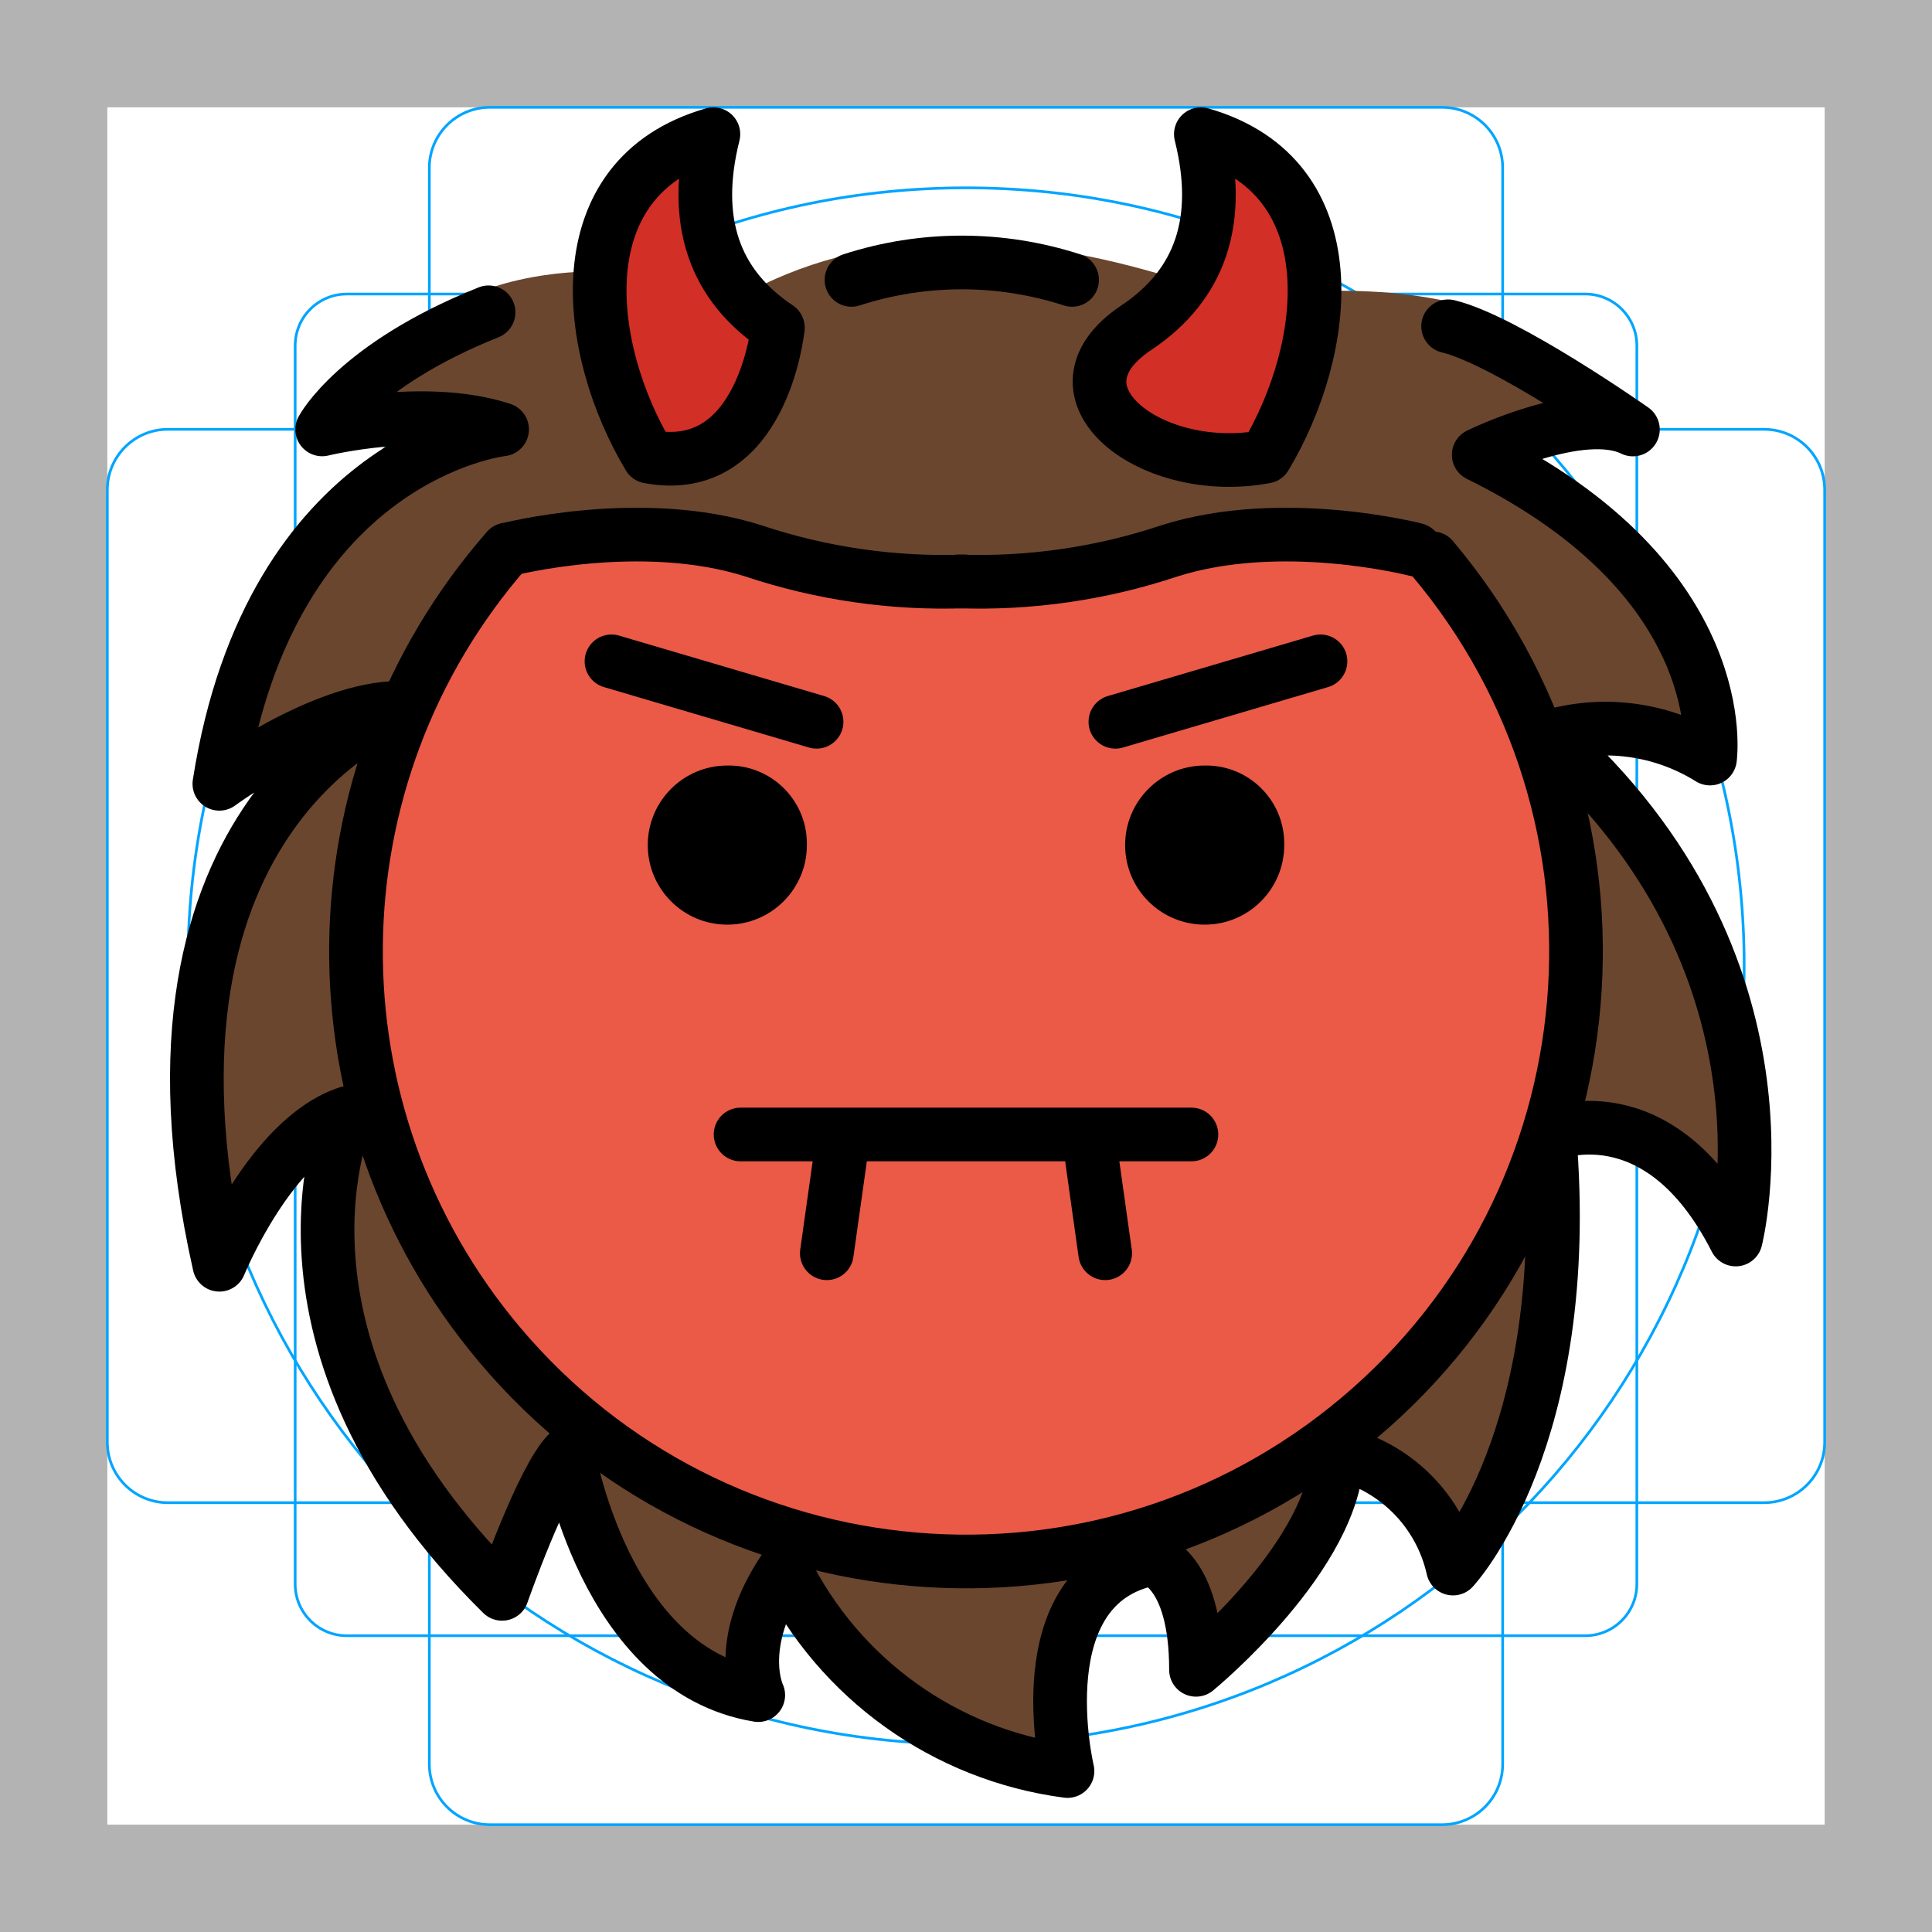
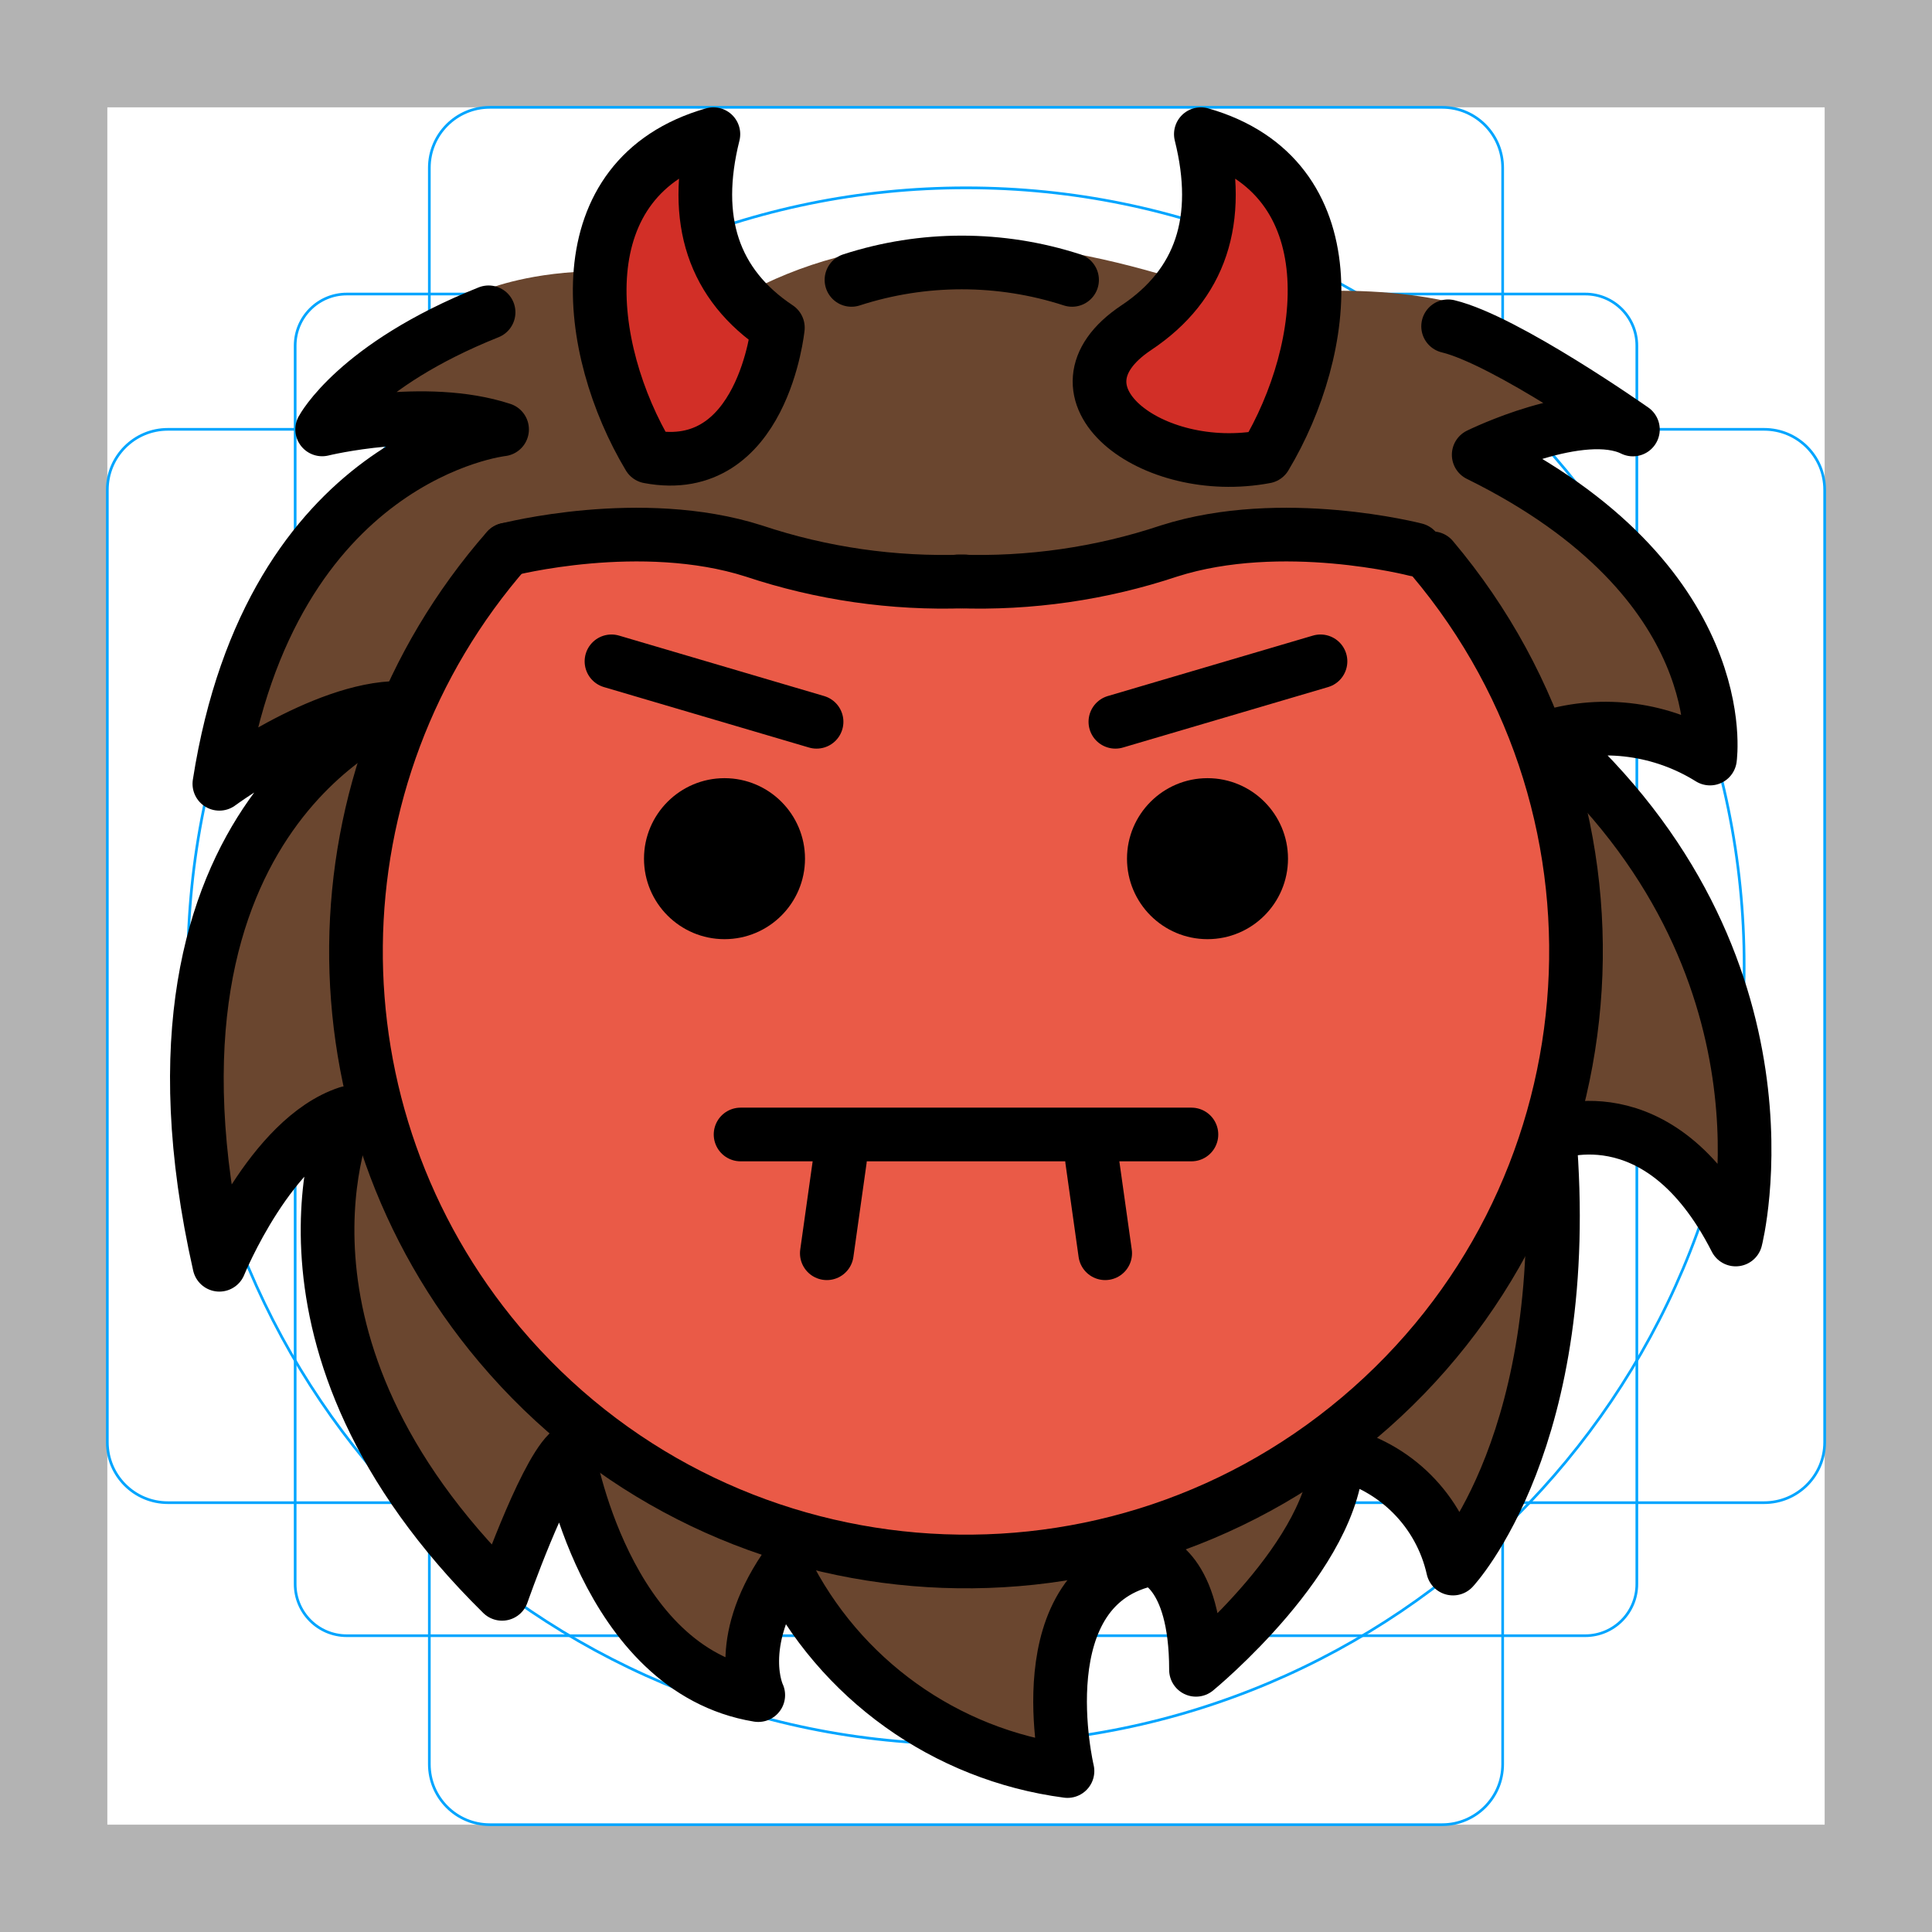
<svg xmlns="http://www.w3.org/2000/svg" id="emoji" viewBox="0 0 72 72">
  <g id="grid">
    <path fill="#B3B3B3" d="M68,4v64H4V4H68 M72,0H0v72h72V0z" />
-     <path fill="none" stroke="#00A5FF" stroke-width="0.1" stroke-miterlimit="10" d="M12.923,10.958h46.154 c1.062,0,1.923,0.861,1.923,1.923v0v46.154c0,1.062-0.861,1.923-1.923,1.923H12.923 c-1.062,0-1.923-0.861-1.923-1.923l0,0V12.881C11,11.819,11.861,10.958,12.923,10.958L12.923,10.958z" />
+     <path fill="none" stroke="#00A5FF" stroke-width="0.1" stroke-miterlimit="10" d="M12.923,10.958h46.154 c1.062,0,1.923,0.861,1.923,1.923l0,0v46.154c0,1.062-0.861,1.923-1.923,1.923H12.923 c-1.062,0-1.923-0.861-1.923-1.923l0,0V12.881C11,11.819,11.861,10.958,12.923,10.958L12.923,10.958z" />
    <path fill="none" stroke="#00A5FF" stroke-width="0.1" stroke-miterlimit="10" d="M18.254,4h35.493C54.991,4,56,5.009,56,6.254 v59.493C56,66.991,54.991,68,53.746,68H18.254C17.009,68,16,66.991,16,65.746V6.254C16,5.009,17.009,4,18.254,4z" />
    <path fill="none" stroke="#00A5FF" stroke-width="0.1" stroke-miterlimit="10" d="M68,18.254v35.493 C68,54.991,66.991,56,65.746,56H6.254C5.009,56,4,54.991,4,53.746V18.254C4,17.009,5.009,16,6.254,16h59.493 C66.991,16,68,17.009,68,18.254z" />
    <circle fill="none" stroke="#00A5FF" stroke-width="0.1" stroke-miterlimit="10" cx="36" cy="36" r="29" />
  </g>
  <g id="color">
    <path fill="#EA5A47" d="M51.759,19.365c-0.623,0.256-1.291,0.384-1.964,0.378c-4.329,0.002-8.078,1.828-12.338,2.136 c-5.024,0.362-9.373-1.716-14.266-2.062c-0.568-0.037-1.126-0.165-1.654-0.378 c-0.406,0.138-0.828,0.227-1.255,0.265c-8.815,8.788-8.837,23.058-0.049,31.873s23.058,8.837,31.873,0.049 s8.837-23.058,0.049-31.873C52.025,19.622,51.893,19.492,51.759,19.365z" />
-     <path fill="#6A462F" d="M57.743,27.453c2.019-0.598,4.198-0.302,5.985,0.813c0,0,0.958-6.603-8.62-11.32l5.6-1.353 l-6.43-4.288c-1.816-0.428-3.711-0.545-5.943-0.424V16c0,0-4,0-5-1l0.971-4.457C38.489,8.678,33.166,8.344,28.45,10.6 L28.336,14c0,1-4,2-4,2l-1.956-5.894c-2.577,0-4.179,0.658-4.179,0.658l-5.923,4.829 c1.977-0.988,6.433,0.41,6.433,0.41S10.091,16.946,8.175,29.209c0,0,3.831-2.83,6.705-2.83 c0,0-10.536,3.773-6.705,20.754c0,0,1.915-4.717,4.789-5.66c0,0-3.831,8.49,5.747,17.924c0,0,1.505-4.314,2.462-5.257 c0,0,1.338,8.087,7.085,9.031c0,0-0.927-1.887,0.989-4.717C31.279,62.57,35.231,65.401,39.783,66 c0,0-1.654-6.964,3.135-7.907c0,0,1.654,0.36,1.654,4.134c0,0,5.264-4.314,5.264-8.087 c2.152,0.481,3.833,2.161,4.314,4.314c0,0,4.551-4.854,3.593-16.174c0,0,4.069-1.749,6.943,3.911 C64.686,46.19,67.322,35.943,57.743,27.453z M58.336,40c-3,10-11,18-20,18s-23-5-24-15s-2-14,5-23c0,0,13,1,18,2 c0,0,13-4,16-2C53.336,20,61.336,30,58.336,40z" />
+     <path fill="#6A462F" d="M57.743,27.453c2.019-0.598,4.198-0.302,5.985,0.813c0,0,0.958-6.603-8.62-11.32l5.6-1.353 l-6.43-4.288c-1.816-0.428-3.711-0.545-5.943-0.424V16c0,0-4,0-5-1l0.971-4.457C38.489,8.678,33.166,8.344,28.45,10.6 L28.336,14c0,1-4,2-4,2l-1.956-5.894c-2.577,0-4.179,0.658-4.179,0.658l-5.923,4.829 c1.977-0.988,6.433,0.41,6.433,0.41s-8.621,0.943-10.536,13.207c0,0,3.831-2.83,6.705-2.83 c0,0-10.536,3.773-6.705,20.754c0,0,1.915-4.717,4.789-5.66c0,0-3.831,8.49,5.747,17.924c0,0,1.505-4.314,2.462-5.257 c0,0,1.338,8.087,7.085,9.031c0,0-0.927-1.887,0.989-4.717C31.279,62.57,35.231,65.401,39.783,66 c0,0-1.654-6.964,3.135-7.907c0,0,1.654,0.36,1.654,4.134c0,0,5.264-4.314,5.264-8.087 c2.152,0.481,3.833,2.161,4.314,4.314c0,0,4.551-4.854,3.593-16.174c0,0,4.069-1.749,6.943,3.911 C64.686,46.19,67.322,35.943,57.743,27.453z M58.336,40c-3,10-11,18-20,18s-23-5-24-15s-2-14,5-23c0,0,13,1,18,2 c0,0,13-4,16-2C53.336,20,61.336,30,58.336,40z" />
    <path fill="#D22F27" d="M28.989,12.211C26.585,10.609,25.784,8.205,26.586,5c-5.609,1.603-4.807,8.012-2.404,12.018 C28.429,17.82,28.989,12.211,28.989,12.211z" />
    <path fill="#D22F27" d="M47.156,17.018C49.559,13.012,50.36,6.603,44.752,5c0.801,3.205,0,5.609-2.404,7.211 C38.743,14.615,42.908,17.82,47.156,17.018z" />
  </g>
  <g id="line">
    <line fill="none" stroke="#000000" stroke-width="2" stroke-linecap="round" stroke-linejoin="round" x1="49.211" y1="24.646" x2="41.567" y2="26.899" />
    <path fill="none" stroke="#000000" stroke-width="2" stroke-linecap="round" stroke-linejoin="round" d="M18.208,11.639 c-4.942,1.977-6.202,4.364-6.202,4.364s3.831-0.943,6.705,0c0,0-8.62,0.943-10.536,13.207c0,0,3.831-2.83,6.705-2.83 c0,0-10.536,3.773-6.705,20.754c0,0,1.916-4.717,4.789-5.66c0,0-3.831,8.49,5.747,17.924 c0,0,1.505-4.314,2.462-5.257c0,0,1.338,8.087,7.085,9.031c0,0-0.927-1.887,0.988-4.717 c2.032,4.117,5.985,6.948,10.536,7.547c0,0-1.654-6.964,3.135-7.907c0,0,1.654,0.36,1.654,4.134 c0,0,5.264-4.314,5.264-8.087c2.152,0.481,3.833,2.162,4.314,4.314c0,0,4.551-4.854,3.593-16.174 c0,0,4.069-1.749,6.943,3.911c0,0,2.635-10.247-6.943-18.737c2.019-0.598,4.199-0.302,5.985,0.813 c0,0,0.958-6.603-8.62-11.32c0,0,3.831-1.887,5.747-0.943c0,0-4.732-3.328-6.887-3.846" />
    <line fill="none" stroke="#000000" stroke-width="2" stroke-linecap="round" stroke-miterlimit="2" x1="31.303" y1="43.223" x2="30.813" y2="46.705" />
    <line fill="none" stroke="#000000" stroke-width="2" stroke-linecap="round" stroke-miterlimit="2" x1="40.697" y1="43.223" x2="41.187" y2="46.705" />
    <line fill="none" stroke="#000000" stroke-width="2" stroke-linecap="round" stroke-linejoin="round" x1="30.431" y1="26.899" x2="22.788" y2="24.646" />
    <path fill="none" stroke="#000000" stroke-width="2" stroke-linecap="round" stroke-linejoin="round" d="M31.732,10.431 c2.672-0.866,5.549-0.866,8.221,0" />
    <line fill="none" stroke="#000000" stroke-width="2" stroke-linecap="round" stroke-linejoin="round" x1="27.599" y1="42.279" x2="44.401" y2="42.279" />
-     <path d="M30.07,31.494c0,1.638-1.327,2.965-2.965,2.965c-1.638,0-2.965-1.327-2.965-2.965 c-0-1.638,1.327-2.965,2.965-2.965c0,0,0,0,0,0c1.608-0.029,2.936,1.25,2.965,2.858 C30.07,31.422,30.07,31.458,30.07,31.494" />
-     <path d="M47.86,31.494c0,1.638-1.327,2.965-2.965,2.965c-1.638,0-2.965-1.327-2.965-2.965 c-0-1.638,1.327-2.965,2.965-2.965c0,0,0,0,0,0c1.608-0.029,2.936,1.25,2.965,2.858 C47.861,31.422,47.861,31.458,47.86,31.494" />
    <path fill="none" stroke="#000000" stroke-width="2" stroke-linecap="round" stroke-miterlimit="10" d="M53.38,20.805 c8.093,9.599,6.872,23.941-2.727,32.034s-23.941,6.872-32.034-2.727c-7.242-8.59-7.123-21.181,0.28-29.633" />
    <path fill="none" stroke="#000000" stroke-width="2" stroke-linecap="round" stroke-linejoin="round" d="M18.903,20.483 c0,0,4.978-1.294,9.188,0.051c2.531,0.844,5.193,1.228,7.86,1.134" />
    <path fill="none" stroke="#000000" stroke-width="2" stroke-linecap="round" stroke-linejoin="round" d="M52.754,20.483 c0,0-4.978-1.294-9.188,0.051c-2.531,0.844-5.193,1.228-7.86,1.134" />
    <path fill="none" stroke="#000000" stroke-width="2" stroke-linecap="round" stroke-linejoin="round" d="M28.989,12.211 C26.585,10.609,25.784,8.205,26.586,5c-5.609,1.603-4.807,8.012-2.404,12.018 C28.429,17.82,28.989,12.211,28.989,12.211z" />
    <path fill="none" stroke="#000000" stroke-width="2" stroke-linecap="round" stroke-linejoin="round" d="M47.156,17.018 C49.559,13.012,50.36,6.603,44.752,5c0.801,3.205,0,5.609-2.404,7.211C38.743,14.615,42.908,17.82,47.156,17.018z" />
+     <path d="M30,32c0,1.657-1.345,3-3,3c-1.655,0-3-1.343-3-3c0-1.655,1.345-3,3-3C28.655,29,30,30.345,30,32" />
+     <path d="M48,32c0,1.657-1.345,3-3,3s-3-1.343-3-3c0-1.655,1.345-3,3-3S48,30.345,48,32" />
  </g>
</svg>
